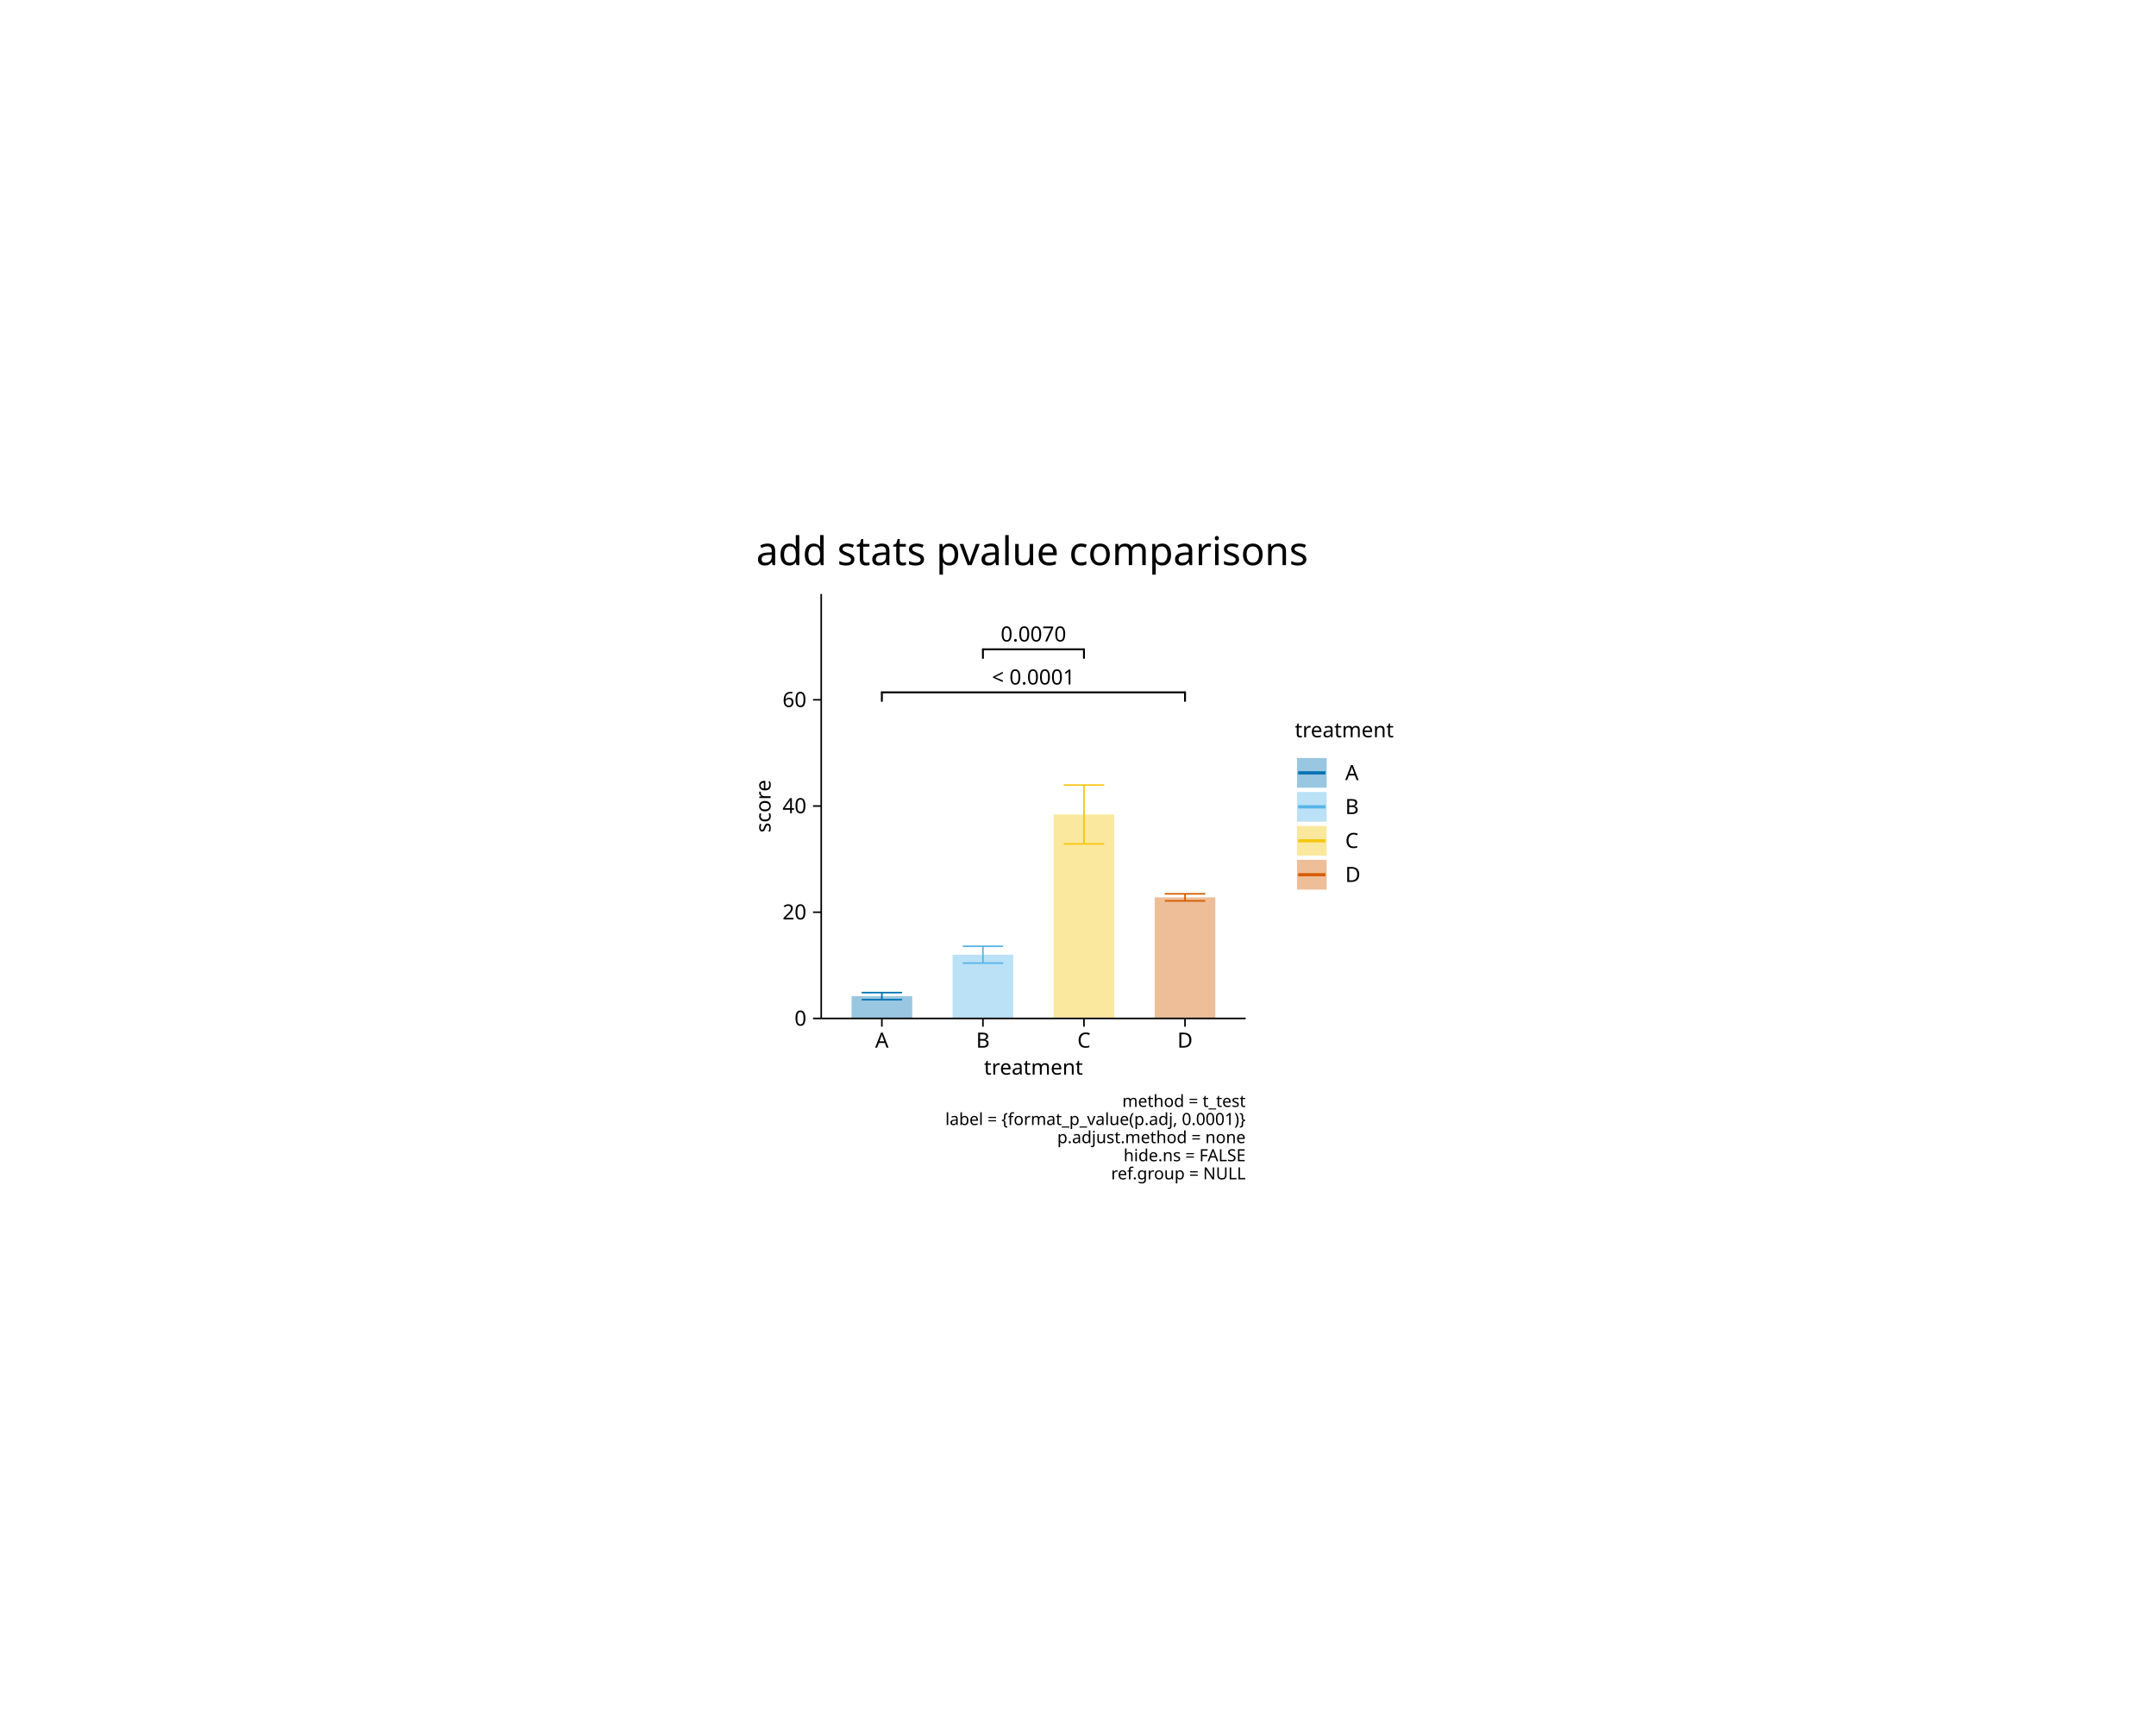
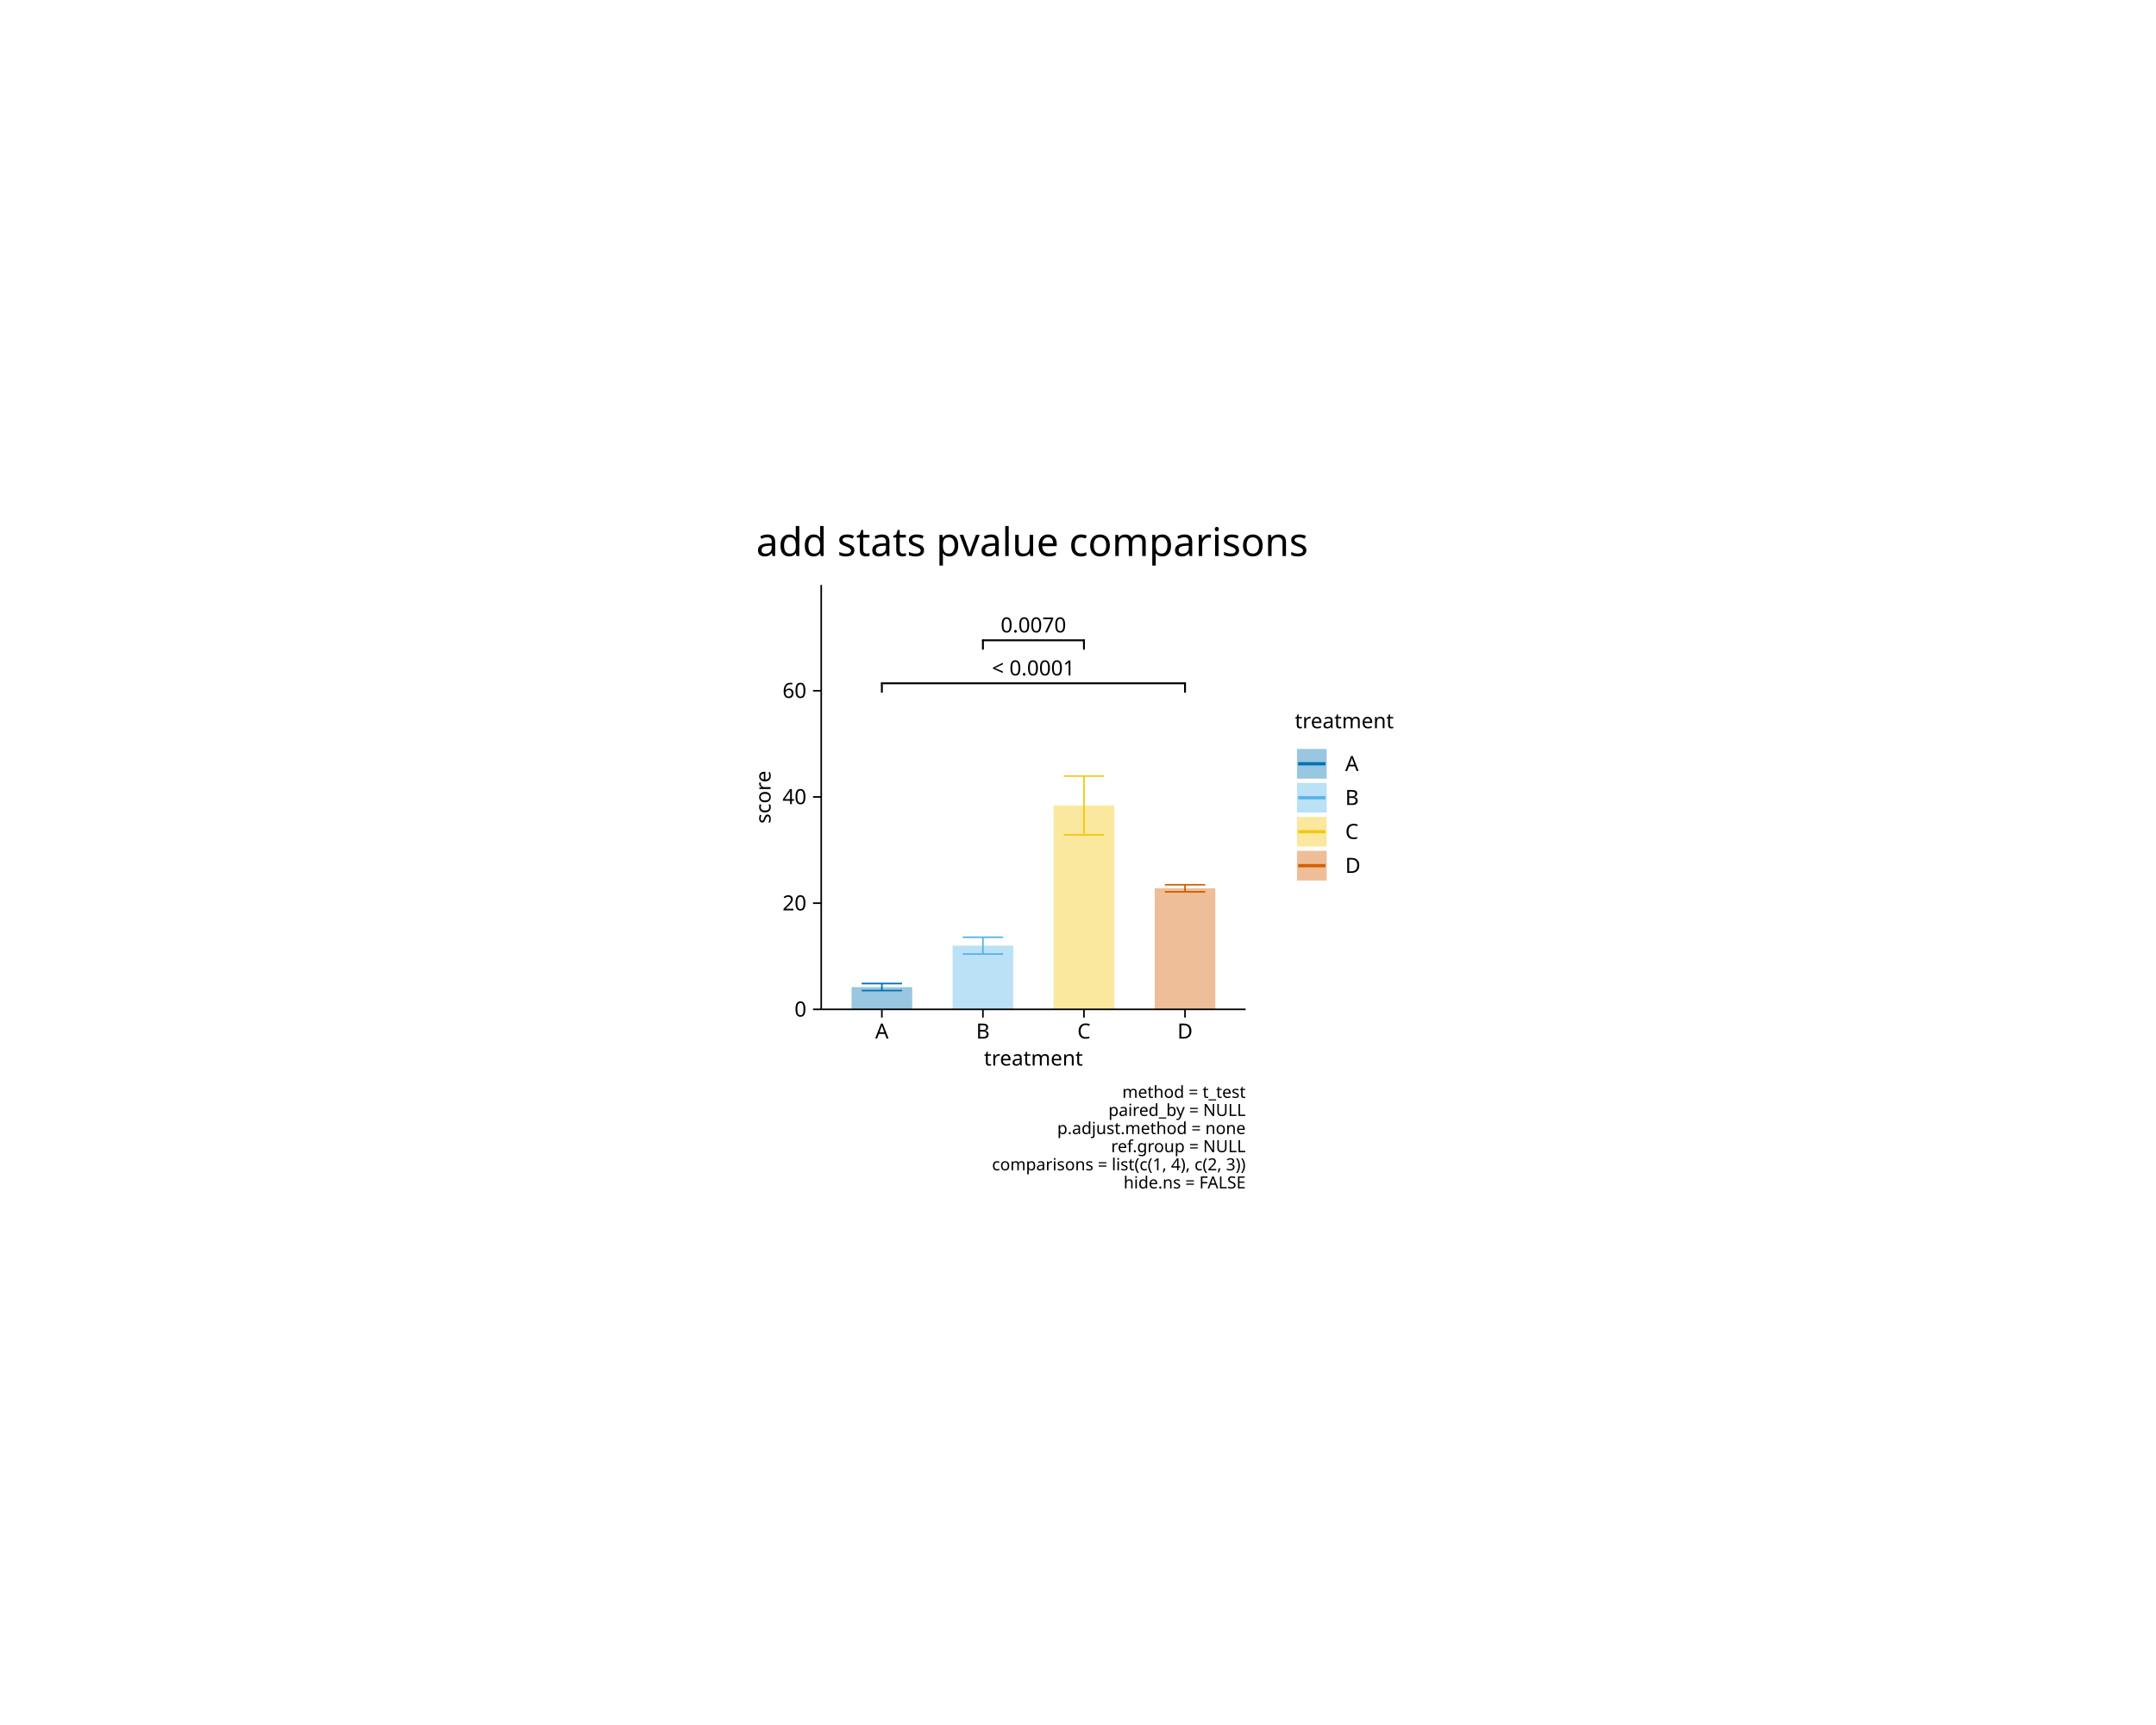
<svg xmlns="http://www.w3.org/2000/svg" class="svglite" data-engine-version="2.0" width="720.00pt" height="576.00pt" viewBox="0 0 720.00 576.00">
  <defs>
    <style type="text/css">
    .svglite line, .svglite polyline, .svglite polygon, .svglite path, .svglite rect, .svglite circle {
      fill: none;
      stroke: #000000;
      stroke-linecap: round;
      stroke-linejoin: round;
      stroke-miterlimit: 10.00;
    }
  </style>
  </defs>
  <rect width="100%" height="100%" style="stroke: none; fill: #FFFFFF;" />
  <defs>
    <clipPath id="cpMC4wMHw3MjAuMDB8MC4wMHw1NzYuMDA=">
      <rect x="0.00" y="0.00" width="720.00" height="576.00" />
    </clipPath>
  </defs>
  <g clip-path="url(#cpMC4wMHw3MjAuMDB8MC4wMHw1NzYuMDA=)">
</g>
  <defs>
-     <clipPath id="cpMjQ1LjYzfDQ3NC4zN3wxNzQuMTN8NDAxLjg3">
-       <rect x="245.63" y="174.13" width="228.74" height="227.73" />
+     <clipPath id="cpMjQ1LjYzfDQ3NC4zN3wxNzEuMTF8NDA0Ljg5">
+       <rect x="245.63" y="171.11" width="228.74" height="233.78" />
    </clipPath>
  </defs>
-   <g clip-path="url(#cpMjQ1LjYzfDQ3NC4zN3wxNzQuMTN8NDAxLjg3)">
-     <rect x="245.63" y="174.13" width="228.74" height="227.73" style="stroke-width: 1.07; stroke: #FFFFFF; fill: #FFFFFF;" />
+   <g clip-path="url(#cpMjQ1LjYzfDQ3NC4zN3wxNzEuMTF8NDA0Ljg5)">
+     <rect x="245.63" y="171.11" width="228.74" height="233.78" style="stroke-width: 1.07; stroke: #FFFFFF; fill: #FFFFFF;" />
  </g>
  <g clip-path="url(#cpMC4wMHw3MjAuMDB8MC4wMHw1NzYuMDA=)">
</g>
  <defs>
-     <clipPath id="cpMjc0LjI1fDQxNS45OXwxOTguMzR8MzQwLjA3">
-       <rect x="274.25" y="198.34" width="141.73" height="141.73" />
+     <clipPath id="cpMjc0LjI1fDQxNS45OXwxOTUuMzF8MzM3LjA0">
+       <rect x="274.25" y="195.31" width="141.73" height="141.73" />
    </clipPath>
  </defs>
-   <g clip-path="url(#cpMjc0LjI1fDQxNS45OXwxOTguMzR8MzQwLjA3)">
+   <g clip-path="url(#cpMjc0LjI1fDQxNS45OXwxOTUuMzF8MzM3LjA0)">
</g>
  <g clip-path="url(#cpMC4wMHw3MjAuMDB8MC4wMHw1NzYuMDA=)">
</g>
  <defs>
-     <clipPath id="cpMjUxLjExfDQ2OC44OXwxOTYuOTJ8Mzk2LjM5">
-       <rect x="251.11" y="196.92" width="217.79" height="199.47" />
+     <clipPath id="cpMjUxLjExfDQ2OC44OXwxOTMuODl8Mzk5LjQx">
+       <rect x="251.11" y="193.89" width="217.79" height="205.52" />
    </clipPath>
  </defs>
-   <g clip-path="url(#cpMjUxLjExfDQ2OC44OXwxOTYuOTJ8Mzk2LjM5)">
-     <rect x="251.11" y="196.92" width="217.79" height="199.47" style="stroke-width: 1.07; stroke: none;" />
+   <g clip-path="url(#cpMjUxLjExfDQ2OC44OXwxOTMuODl8Mzk5LjQx)">
+     <rect x="251.11" y="193.89" width="217.79" height="205.52" style="stroke-width: 1.07; stroke: none;" />
  </g>
  <g clip-path="url(#cpMC4wMHw3MjAuMDB8MC4wMHw1NzYuMDA=)">
</g>
-   <g clip-path="url(#cpMjc0LjI1fDQxNS45OXwxOTguMzR8MzQwLjA3)">
-     <rect x="274.25" y="198.34" width="141.73" height="141.73" style="stroke-width: 1.07; stroke: none;" />
-     <rect x="284.38" y="332.62" width="20.25" height="7.45" style="stroke-width: 1.07; stroke: none; stroke-linecap: butt; stroke-linejoin: miter; fill: #0072B2; fill-opacity: 0.40;" />
-     <rect x="318.12" y="318.79" width="20.25" height="21.28" style="stroke-width: 1.07; stroke: none; stroke-linecap: butt; stroke-linejoin: miter; fill: #56B4E9; fill-opacity: 0.40;" />
-     <rect x="351.87" y="271.97" width="20.25" height="68.10" style="stroke-width: 1.07; stroke: none; stroke-linecap: butt; stroke-linejoin: miter; fill: #F5C710; fill-opacity: 0.40;" />
-     <rect x="385.61" y="299.64" width="20.25" height="40.43" style="stroke-width: 1.07; stroke: none; stroke-linecap: butt; stroke-linejoin: miter; fill: #D55E00; fill-opacity: 0.40;" />
-     <polyline points="287.75,331.44 301.25,331.44 " style="stroke-width: 0.53; stroke: #0072B2; stroke-linecap: butt;" />
-     <polyline points="294.50,331.44 294.50,333.80 " style="stroke-width: 0.53; stroke: #0072B2; stroke-linecap: butt;" />
-     <polyline points="287.75,333.80 301.25,333.80 " style="stroke-width: 0.53; stroke: #0072B2; stroke-linecap: butt;" />
-     <polyline points="321.50,315.98 335.00,315.98 " style="stroke-width: 0.53; stroke: #56B4E9; stroke-linecap: butt;" />
-     <polyline points="328.25,315.98 328.25,321.59 " style="stroke-width: 0.53; stroke: #56B4E9; stroke-linecap: butt;" />
-     <polyline points="321.50,321.59 335.00,321.59 " style="stroke-width: 0.53; stroke: #56B4E9; stroke-linecap: butt;" />
-     <polyline points="355.24,262.15 368.74,262.15 " style="stroke-width: 0.53; stroke: #F5C710; stroke-linecap: butt;" />
-     <polyline points="361.99,262.15 361.99,281.79 " style="stroke-width: 0.53; stroke: #F5C710; stroke-linecap: butt;" />
-     <polyline points="355.24,281.79 368.74,281.79 " style="stroke-width: 0.53; stroke: #F5C710; stroke-linecap: butt;" />
-     <polyline points="388.99,298.46 402.49,298.46 " style="stroke-width: 0.53; stroke: #D55E00; stroke-linecap: butt;" />
-     <polyline points="395.74,298.46 395.74,300.81 " style="stroke-width: 0.53; stroke: #D55E00; stroke-linecap: butt;" />
-     <polyline points="388.99,300.81 402.49,300.81 " style="stroke-width: 0.53; stroke: #D55E00; stroke-linecap: butt;" />
-     <text x="345.12" y="228.56" text-anchor="middle" style="font-size: 7.00px; font-family: sans;" textLength="27.45px" lengthAdjust="spacingAndGlyphs">&lt; 0.0001</text>
-     <text x="345.12" y="214.20" text-anchor="middle" style="font-size: 7.00px; font-family: sans;" textLength="21.41px" lengthAdjust="spacingAndGlyphs">0.0070</text>
-     <line x1="294.50" y1="234.06" x2="294.50" y2="231.19" style="stroke-width: 0.64;" />
-     <line x1="328.25" y1="219.70" x2="328.25" y2="216.82" style="stroke-width: 0.64;" />
-     <line x1="294.50" y1="231.19" x2="395.74" y2="231.19" style="stroke-width: 0.64;" />
-     <line x1="328.25" y1="216.82" x2="361.99" y2="216.82" style="stroke-width: 0.64;" />
-     <line x1="395.74" y1="231.19" x2="395.74" y2="234.06" style="stroke-width: 0.64;" />
-     <line x1="361.99" y1="216.82" x2="361.99" y2="219.70" style="stroke-width: 0.64;" />
+   <g clip-path="url(#cpMjc0LjI1fDQxNS45OXwxOTUuMzF8MzM3LjA0)">
+     <rect x="274.25" y="195.31" width="141.73" height="141.73" style="stroke-width: 1.07; stroke: none;" />
+     <rect x="284.38" y="329.60" width="20.25" height="7.45" style="stroke-width: 1.07; stroke: none; stroke-linecap: butt; stroke-linejoin: miter; fill: #0072B2; fill-opacity: 0.40;" />
+     <rect x="318.12" y="315.76" width="20.25" height="21.28" style="stroke-width: 1.07; stroke: none; stroke-linecap: butt; stroke-linejoin: miter; fill: #56B4E9; fill-opacity: 0.40;" />
+     <rect x="351.87" y="268.95" width="20.25" height="68.10" style="stroke-width: 1.07; stroke: none; stroke-linecap: butt; stroke-linejoin: miter; fill: #F5C710; fill-opacity: 0.40;" />
+     <rect x="385.61" y="296.61" width="20.25" height="40.43" style="stroke-width: 1.07; stroke: none; stroke-linecap: butt; stroke-linejoin: miter; fill: #D55E00; fill-opacity: 0.40;" />
+     <polyline points="287.75,328.42 301.25,328.42 " style="stroke-width: 0.53; stroke: #0072B2; stroke-linecap: butt;" />
+     <polyline points="294.50,328.42 294.50,330.77 " style="stroke-width: 0.53; stroke: #0072B2; stroke-linecap: butt;" />
+     <polyline points="287.75,330.77 301.25,330.77 " style="stroke-width: 0.53; stroke: #0072B2; stroke-linecap: butt;" />
+     <polyline points="321.50,312.96 335.00,312.96 " style="stroke-width: 0.53; stroke: #56B4E9; stroke-linecap: butt;" />
+     <polyline points="328.25,312.96 328.25,318.57 " style="stroke-width: 0.53; stroke: #56B4E9; stroke-linecap: butt;" />
+     <polyline points="321.50,318.57 335.00,318.57 " style="stroke-width: 0.53; stroke: #56B4E9; stroke-linecap: butt;" />
+     <polyline points="355.24,259.13 368.74,259.13 " style="stroke-width: 0.53; stroke: #F5C710; stroke-linecap: butt;" />
+     <polyline points="361.99,259.13 361.99,278.77 " style="stroke-width: 0.53; stroke: #F5C710; stroke-linecap: butt;" />
+     <polyline points="355.24,278.77 368.74,278.77 " style="stroke-width: 0.53; stroke: #F5C710; stroke-linecap: butt;" />
+     <polyline points="388.99,295.44 402.49,295.44 " style="stroke-width: 0.53; stroke: #D55E00; stroke-linecap: butt;" />
+     <polyline points="395.74,295.44 395.74,297.79 " style="stroke-width: 0.53; stroke: #D55E00; stroke-linecap: butt;" />
+     <polyline points="388.99,297.79 402.49,297.79 " style="stroke-width: 0.53; stroke: #D55E00; stroke-linecap: butt;" />
+     <text x="345.12" y="225.54" text-anchor="middle" style="font-size: 7.00px; font-family: sans;" textLength="27.45px" lengthAdjust="spacingAndGlyphs">&lt; 0.0001</text>
+     <text x="345.12" y="211.18" text-anchor="middle" style="font-size: 7.00px; font-family: sans;" textLength="21.41px" lengthAdjust="spacingAndGlyphs">0.0070</text>
+     <line x1="294.50" y1="231.04" x2="294.50" y2="228.16" style="stroke-width: 0.64;" />
+     <line x1="328.25" y1="216.67" x2="328.25" y2="213.80" style="stroke-width: 0.64;" />
+     <line x1="294.50" y1="228.16" x2="395.74" y2="228.16" style="stroke-width: 0.64;" />
+     <line x1="328.25" y1="213.80" x2="361.99" y2="213.80" style="stroke-width: 0.64;" />
+     <line x1="395.74" y1="228.16" x2="395.74" y2="231.04" style="stroke-width: 0.64;" />
+     <line x1="361.99" y1="213.80" x2="361.99" y2="216.67" style="stroke-width: 0.64;" />
  </g>
  <g clip-path="url(#cpMC4wMHw3MjAuMDB8MC4wMHw1NzYuMDA=)">
-     <polyline points="274.25,340.07 274.25,198.34 " style="stroke-width: 0.53; stroke-linecap: butt;" />
-     <text x="269.32" y="342.48" text-anchor="end" style="font-size: 7.00px; font-family: sans;" textLength="3.89px" lengthAdjust="spacingAndGlyphs">0</text>
-     <text x="269.32" y="307.01" text-anchor="end" style="font-size: 7.00px; font-family: sans;" textLength="7.79px" lengthAdjust="spacingAndGlyphs">20</text>
-     <text x="269.32" y="271.54" text-anchor="end" style="font-size: 7.00px; font-family: sans;" textLength="7.79px" lengthAdjust="spacingAndGlyphs">40</text>
-     <text x="269.32" y="236.08" text-anchor="end" style="font-size: 7.00px; font-family: sans;" textLength="7.79px" lengthAdjust="spacingAndGlyphs">60</text>
-     <polyline points="271.51,340.07 274.25,340.07 " style="stroke-width: 0.53; stroke-linecap: butt;" />
-     <polyline points="271.51,304.60 274.25,304.60 " style="stroke-width: 0.53; stroke-linecap: butt;" />
-     <polyline points="271.51,269.14 274.25,269.14 " style="stroke-width: 0.53; stroke-linecap: butt;" />
-     <polyline points="271.51,233.67 274.25,233.67 " style="stroke-width: 0.53; stroke-linecap: butt;" />
-     <polyline points="274.25,340.07 415.99,340.07 " style="stroke-width: 0.53; stroke-linecap: butt;" />
-     <polyline points="294.50,342.81 294.50,340.07 " style="stroke-width: 0.53; stroke-linecap: butt;" />
-     <polyline points="328.25,342.81 328.25,340.07 " style="stroke-width: 0.53; stroke-linecap: butt;" />
-     <polyline points="361.99,342.81 361.99,340.07 " style="stroke-width: 0.53; stroke-linecap: butt;" />
-     <polyline points="395.74,342.81 395.74,340.07 " style="stroke-width: 0.53; stroke-linecap: butt;" />
-     <text x="294.50" y="349.82" text-anchor="middle" style="font-size: 7.00px; font-family: sans;" textLength="4.67px" lengthAdjust="spacingAndGlyphs">A</text>
-     <text x="328.25" y="349.82" text-anchor="middle" style="font-size: 7.00px; font-family: sans;" textLength="4.67px" lengthAdjust="spacingAndGlyphs">B</text>
-     <text x="361.99" y="349.82" text-anchor="middle" style="font-size: 7.00px; font-family: sans;" textLength="5.06px" lengthAdjust="spacingAndGlyphs">C</text>
-     <text x="395.74" y="349.82" text-anchor="middle" style="font-size: 7.00px; font-family: sans;" textLength="5.06px" lengthAdjust="spacingAndGlyphs">D</text>
-     <text x="345.12" y="358.83" text-anchor="middle" style="font-size: 7.00px; font-family: sans;" textLength="29.57px" lengthAdjust="spacingAndGlyphs">treatment</text>
-     <text transform="translate(257.34,269.20) rotate(-90)" text-anchor="middle" style="font-size: 7.00px; font-family: sans;" textLength="17.12px" lengthAdjust="spacingAndGlyphs">score</text>
-     <rect x="426.94" y="235.17" width="40.53" height="68.06" style="stroke-width: 1.07; stroke: none;" />
-     <text x="432.42" y="246.19" style="font-size: 7.00px; font-family: sans;" textLength="29.57px" lengthAdjust="spacingAndGlyphs">treatment</text>
-     <rect x="432.42" y="252.40" width="11.34" height="11.34" style="stroke-width: 1.07; stroke: none;" />
-     <rect x="433.13" y="253.11" width="9.92" height="9.92" style="stroke-width: 1.07; stroke: none; stroke-linecap: butt; stroke-linejoin: miter; fill: #0072B2; fill-opacity: 0.40;" />
-     <line x1="433.56" y1="258.07" x2="442.63" y2="258.07" style="stroke-width: 0.53; stroke: #0072B2; stroke-linecap: butt;" />
-     <line x1="433.56" y1="258.07" x2="442.63" y2="258.07" style="stroke-width: 1.07; stroke: #0072B2; stroke-linecap: butt;" />
-     <rect x="432.42" y="263.74" width="11.34" height="11.34" style="stroke-width: 1.07; stroke: none;" />
-     <rect x="433.13" y="264.45" width="9.92" height="9.92" style="stroke-width: 1.07; stroke: none; stroke-linecap: butt; stroke-linejoin: miter; fill: #56B4E9; fill-opacity: 0.40;" />
-     <line x1="433.56" y1="269.41" x2="442.63" y2="269.41" style="stroke-width: 0.53; stroke: #56B4E9; stroke-linecap: butt;" />
-     <line x1="433.56" y1="269.41" x2="442.63" y2="269.41" style="stroke-width: 1.07; stroke: #56B4E9; stroke-linecap: butt;" />
-     <rect x="432.42" y="275.08" width="11.34" height="11.34" style="stroke-width: 1.07; stroke: none;" />
-     <rect x="433.13" y="275.79" width="9.92" height="9.92" style="stroke-width: 1.07; stroke: none; stroke-linecap: butt; stroke-linejoin: miter; fill: #F5C710; fill-opacity: 0.40;" />
-     <line x1="433.56" y1="280.75" x2="442.63" y2="280.75" style="stroke-width: 0.53; stroke: #F5C710; stroke-linecap: butt;" />
-     <line x1="433.56" y1="280.75" x2="442.63" y2="280.75" style="stroke-width: 1.07; stroke: #F5C710; stroke-linecap: butt;" />
-     <rect x="432.42" y="286.42" width="11.34" height="11.34" style="stroke-width: 1.07; stroke: none;" />
-     <rect x="433.13" y="287.12" width="9.92" height="9.92" style="stroke-width: 1.07; stroke: none; stroke-linecap: butt; stroke-linejoin: miter; fill: #D55E00; fill-opacity: 0.40;" />
-     <line x1="433.56" y1="292.08" x2="442.63" y2="292.08" style="stroke-width: 0.53; stroke: #D55E00; stroke-linecap: butt;" />
-     <line x1="433.56" y1="292.08" x2="442.63" y2="292.08" style="stroke-width: 1.07; stroke: #D55E00; stroke-linecap: butt;" />
-     <text x="449.24" y="260.48" style="font-size: 7.00px; font-family: sans;" textLength="4.67px" lengthAdjust="spacingAndGlyphs">A</text>
-     <text x="449.24" y="271.82" style="font-size: 7.00px; font-family: sans;" textLength="4.67px" lengthAdjust="spacingAndGlyphs">B</text>
-     <text x="449.24" y="283.15" style="font-size: 7.00px; font-family: sans;" textLength="5.06px" lengthAdjust="spacingAndGlyphs">C</text>
-     <text x="449.24" y="294.49" style="font-size: 7.00px; font-family: sans;" textLength="5.06px" lengthAdjust="spacingAndGlyphs">D</text>
-     <text x="415.99" y="369.61" text-anchor="end" style="font-size: 5.60px; font-family: sans;" textLength="38.76px" lengthAdjust="spacingAndGlyphs">method = t_test</text>
-     <text x="415.99" y="375.66" text-anchor="end" style="font-size: 5.60px; font-family: sans;" textLength="96.68px" lengthAdjust="spacingAndGlyphs">label = {format_p_value(p.adj, 0.0001)}</text>
-     <text x="415.99" y="381.71" text-anchor="end" style="font-size: 5.60px; font-family: sans;" textLength="58.70px" lengthAdjust="spacingAndGlyphs">p.adjust.method = none</text>
-     <text x="415.99" y="387.76" text-anchor="end" style="font-size: 5.60px; font-family: sans;" textLength="42.19px" lengthAdjust="spacingAndGlyphs">hide.ns = FALSE</text>
-     <text x="415.99" y="393.81" text-anchor="end" style="font-size: 5.60px; font-family: sans;" textLength="43.12px" lengthAdjust="spacingAndGlyphs">ref.group = NULL</text>
-     <text x="252.52" y="188.70" style="font-size: 13.20px; font-family: sans;" textLength="174.67px" lengthAdjust="spacingAndGlyphs">add stats pvalue comparisons</text>
+     <polyline points="274.25,337.04 274.25,195.31 " style="stroke-width: 0.53; stroke-linecap: butt;" />
+     <text x="269.32" y="339.45" text-anchor="end" style="font-size: 7.00px; font-family: sans;" textLength="3.89px" lengthAdjust="spacingAndGlyphs">0</text>
+     <text x="269.32" y="303.99" text-anchor="end" style="font-size: 7.00px; font-family: sans;" textLength="7.79px" lengthAdjust="spacingAndGlyphs">20</text>
+     <text x="269.32" y="268.52" text-anchor="end" style="font-size: 7.00px; font-family: sans;" textLength="7.79px" lengthAdjust="spacingAndGlyphs">40</text>
+     <text x="269.32" y="233.05" text-anchor="end" style="font-size: 7.00px; font-family: sans;" textLength="7.79px" lengthAdjust="spacingAndGlyphs">60</text>
+     <polyline points="271.51,337.04 274.25,337.04 " style="stroke-width: 0.53; stroke-linecap: butt;" />
+     <polyline points="271.51,301.58 274.25,301.58 " style="stroke-width: 0.53; stroke-linecap: butt;" />
+     <polyline points="271.51,266.11 274.25,266.11 " style="stroke-width: 0.53; stroke-linecap: butt;" />
+     <polyline points="271.51,230.65 274.25,230.65 " style="stroke-width: 0.53; stroke-linecap: butt;" />
+     <polyline points="274.25,337.04 415.99,337.04 " style="stroke-width: 0.53; stroke-linecap: butt;" />
+     <polyline points="294.50,339.78 294.50,337.04 " style="stroke-width: 0.53; stroke-linecap: butt;" />
+     <polyline points="328.25,339.78 328.25,337.04 " style="stroke-width: 0.53; stroke-linecap: butt;" />
+     <polyline points="361.99,339.78 361.99,337.04 " style="stroke-width: 0.53; stroke-linecap: butt;" />
+     <polyline points="395.74,339.78 395.74,337.04 " style="stroke-width: 0.53; stroke-linecap: butt;" />
+     <text x="294.50" y="346.79" text-anchor="middle" style="font-size: 7.00px; font-family: sans;" textLength="4.67px" lengthAdjust="spacingAndGlyphs">A</text>
+     <text x="328.25" y="346.79" text-anchor="middle" style="font-size: 7.00px; font-family: sans;" textLength="4.67px" lengthAdjust="spacingAndGlyphs">B</text>
+     <text x="361.99" y="346.79" text-anchor="middle" style="font-size: 7.00px; font-family: sans;" textLength="5.06px" lengthAdjust="spacingAndGlyphs">C</text>
+     <text x="395.74" y="346.79" text-anchor="middle" style="font-size: 7.00px; font-family: sans;" textLength="5.06px" lengthAdjust="spacingAndGlyphs">D</text>
+     <text x="345.12" y="355.80" text-anchor="middle" style="font-size: 7.00px; font-family: sans;" textLength="29.57px" lengthAdjust="spacingAndGlyphs">treatment</text>
+     <text transform="translate(257.34,266.18) rotate(-90)" text-anchor="middle" style="font-size: 7.00px; font-family: sans;" textLength="17.12px" lengthAdjust="spacingAndGlyphs">score</text>
+     <rect x="426.94" y="232.15" width="40.53" height="68.06" style="stroke-width: 1.07; stroke: none;" />
+     <text x="432.42" y="243.17" style="font-size: 7.00px; font-family: sans;" textLength="29.57px" lengthAdjust="spacingAndGlyphs">treatment</text>
+     <rect x="432.42" y="249.38" width="11.34" height="11.34" style="stroke-width: 1.07; stroke: none;" />
+     <rect x="433.13" y="250.08" width="9.92" height="9.92" style="stroke-width: 1.07; stroke: none; stroke-linecap: butt; stroke-linejoin: miter; fill: #0072B2; fill-opacity: 0.40;" />
+     <line x1="433.56" y1="255.04" x2="442.63" y2="255.04" style="stroke-width: 0.53; stroke: #0072B2; stroke-linecap: butt;" />
+     <line x1="433.56" y1="255.04" x2="442.63" y2="255.04" style="stroke-width: 1.07; stroke: #0072B2; stroke-linecap: butt;" />
+     <rect x="432.42" y="260.71" width="11.34" height="11.34" style="stroke-width: 1.07; stroke: none;" />
+     <rect x="433.13" y="261.42" width="9.92" height="9.92" style="stroke-width: 1.07; stroke: none; stroke-linecap: butt; stroke-linejoin: miter; fill: #56B4E9; fill-opacity: 0.40;" />
+     <line x1="433.56" y1="266.38" x2="442.63" y2="266.38" style="stroke-width: 0.53; stroke: #56B4E9; stroke-linecap: butt;" />
+     <line x1="433.56" y1="266.38" x2="442.63" y2="266.38" style="stroke-width: 1.07; stroke: #56B4E9; stroke-linecap: butt;" />
+     <rect x="432.42" y="272.05" width="11.34" height="11.34" style="stroke-width: 1.07; stroke: none;" />
+     <rect x="433.13" y="272.76" width="9.92" height="9.92" style="stroke-width: 1.07; stroke: none; stroke-linecap: butt; stroke-linejoin: miter; fill: #F5C710; fill-opacity: 0.40;" />
+     <line x1="433.56" y1="277.72" x2="442.63" y2="277.72" style="stroke-width: 0.53; stroke: #F5C710; stroke-linecap: butt;" />
+     <line x1="433.56" y1="277.72" x2="442.63" y2="277.72" style="stroke-width: 1.07; stroke: #F5C710; stroke-linecap: butt;" />
+     <rect x="432.42" y="283.39" width="11.34" height="11.34" style="stroke-width: 1.07; stroke: none;" />
+     <rect x="433.13" y="284.10" width="9.92" height="9.92" style="stroke-width: 1.07; stroke: none; stroke-linecap: butt; stroke-linejoin: miter; fill: #D55E00; fill-opacity: 0.40;" />
+     <line x1="433.56" y1="289.06" x2="442.63" y2="289.06" style="stroke-width: 0.53; stroke: #D55E00; stroke-linecap: butt;" />
+     <line x1="433.56" y1="289.06" x2="442.63" y2="289.06" style="stroke-width: 1.07; stroke: #D55E00; stroke-linecap: butt;" />
+     <text x="449.24" y="257.45" style="font-size: 7.00px; font-family: sans;" textLength="4.67px" lengthAdjust="spacingAndGlyphs">A</text>
+     <text x="449.24" y="268.79" style="font-size: 7.00px; font-family: sans;" textLength="4.67px" lengthAdjust="spacingAndGlyphs">B</text>
+     <text x="449.24" y="280.13" style="font-size: 7.00px; font-family: sans;" textLength="5.06px" lengthAdjust="spacingAndGlyphs">C</text>
+     <text x="449.24" y="291.47" style="font-size: 7.00px; font-family: sans;" textLength="5.06px" lengthAdjust="spacingAndGlyphs">D</text>
+     <text x="415.99" y="366.59" text-anchor="end" style="font-size: 5.60px; font-family: sans;" textLength="38.76px" lengthAdjust="spacingAndGlyphs">method = t_test</text>
+     <text x="415.99" y="372.64" text-anchor="end" style="font-size: 5.60px; font-family: sans;" textLength="45.30px" lengthAdjust="spacingAndGlyphs">paired_by = NULL</text>
+     <text x="415.99" y="378.69" text-anchor="end" style="font-size: 5.60px; font-family: sans;" textLength="58.70px" lengthAdjust="spacingAndGlyphs">p.adjust.method = none</text>
+     <text x="415.99" y="384.73" text-anchor="end" style="font-size: 5.60px; font-family: sans;" textLength="43.12px" lengthAdjust="spacingAndGlyphs">ref.group = NULL</text>
+     <text x="415.99" y="390.78" text-anchor="end" style="font-size: 5.60px; font-family: sans;" textLength="83.57px" lengthAdjust="spacingAndGlyphs">comparisons = list(c(1, 4), c(2, 3))</text>
+     <text x="415.99" y="396.83" text-anchor="end" style="font-size: 5.60px; font-family: sans;" textLength="42.19px" lengthAdjust="spacingAndGlyphs">hide.ns = FALSE</text>
+     <text x="252.52" y="185.67" style="font-size: 13.20px; font-family: sans;" textLength="174.67px" lengthAdjust="spacingAndGlyphs">add stats pvalue comparisons</text>
  </g>
</svg>
